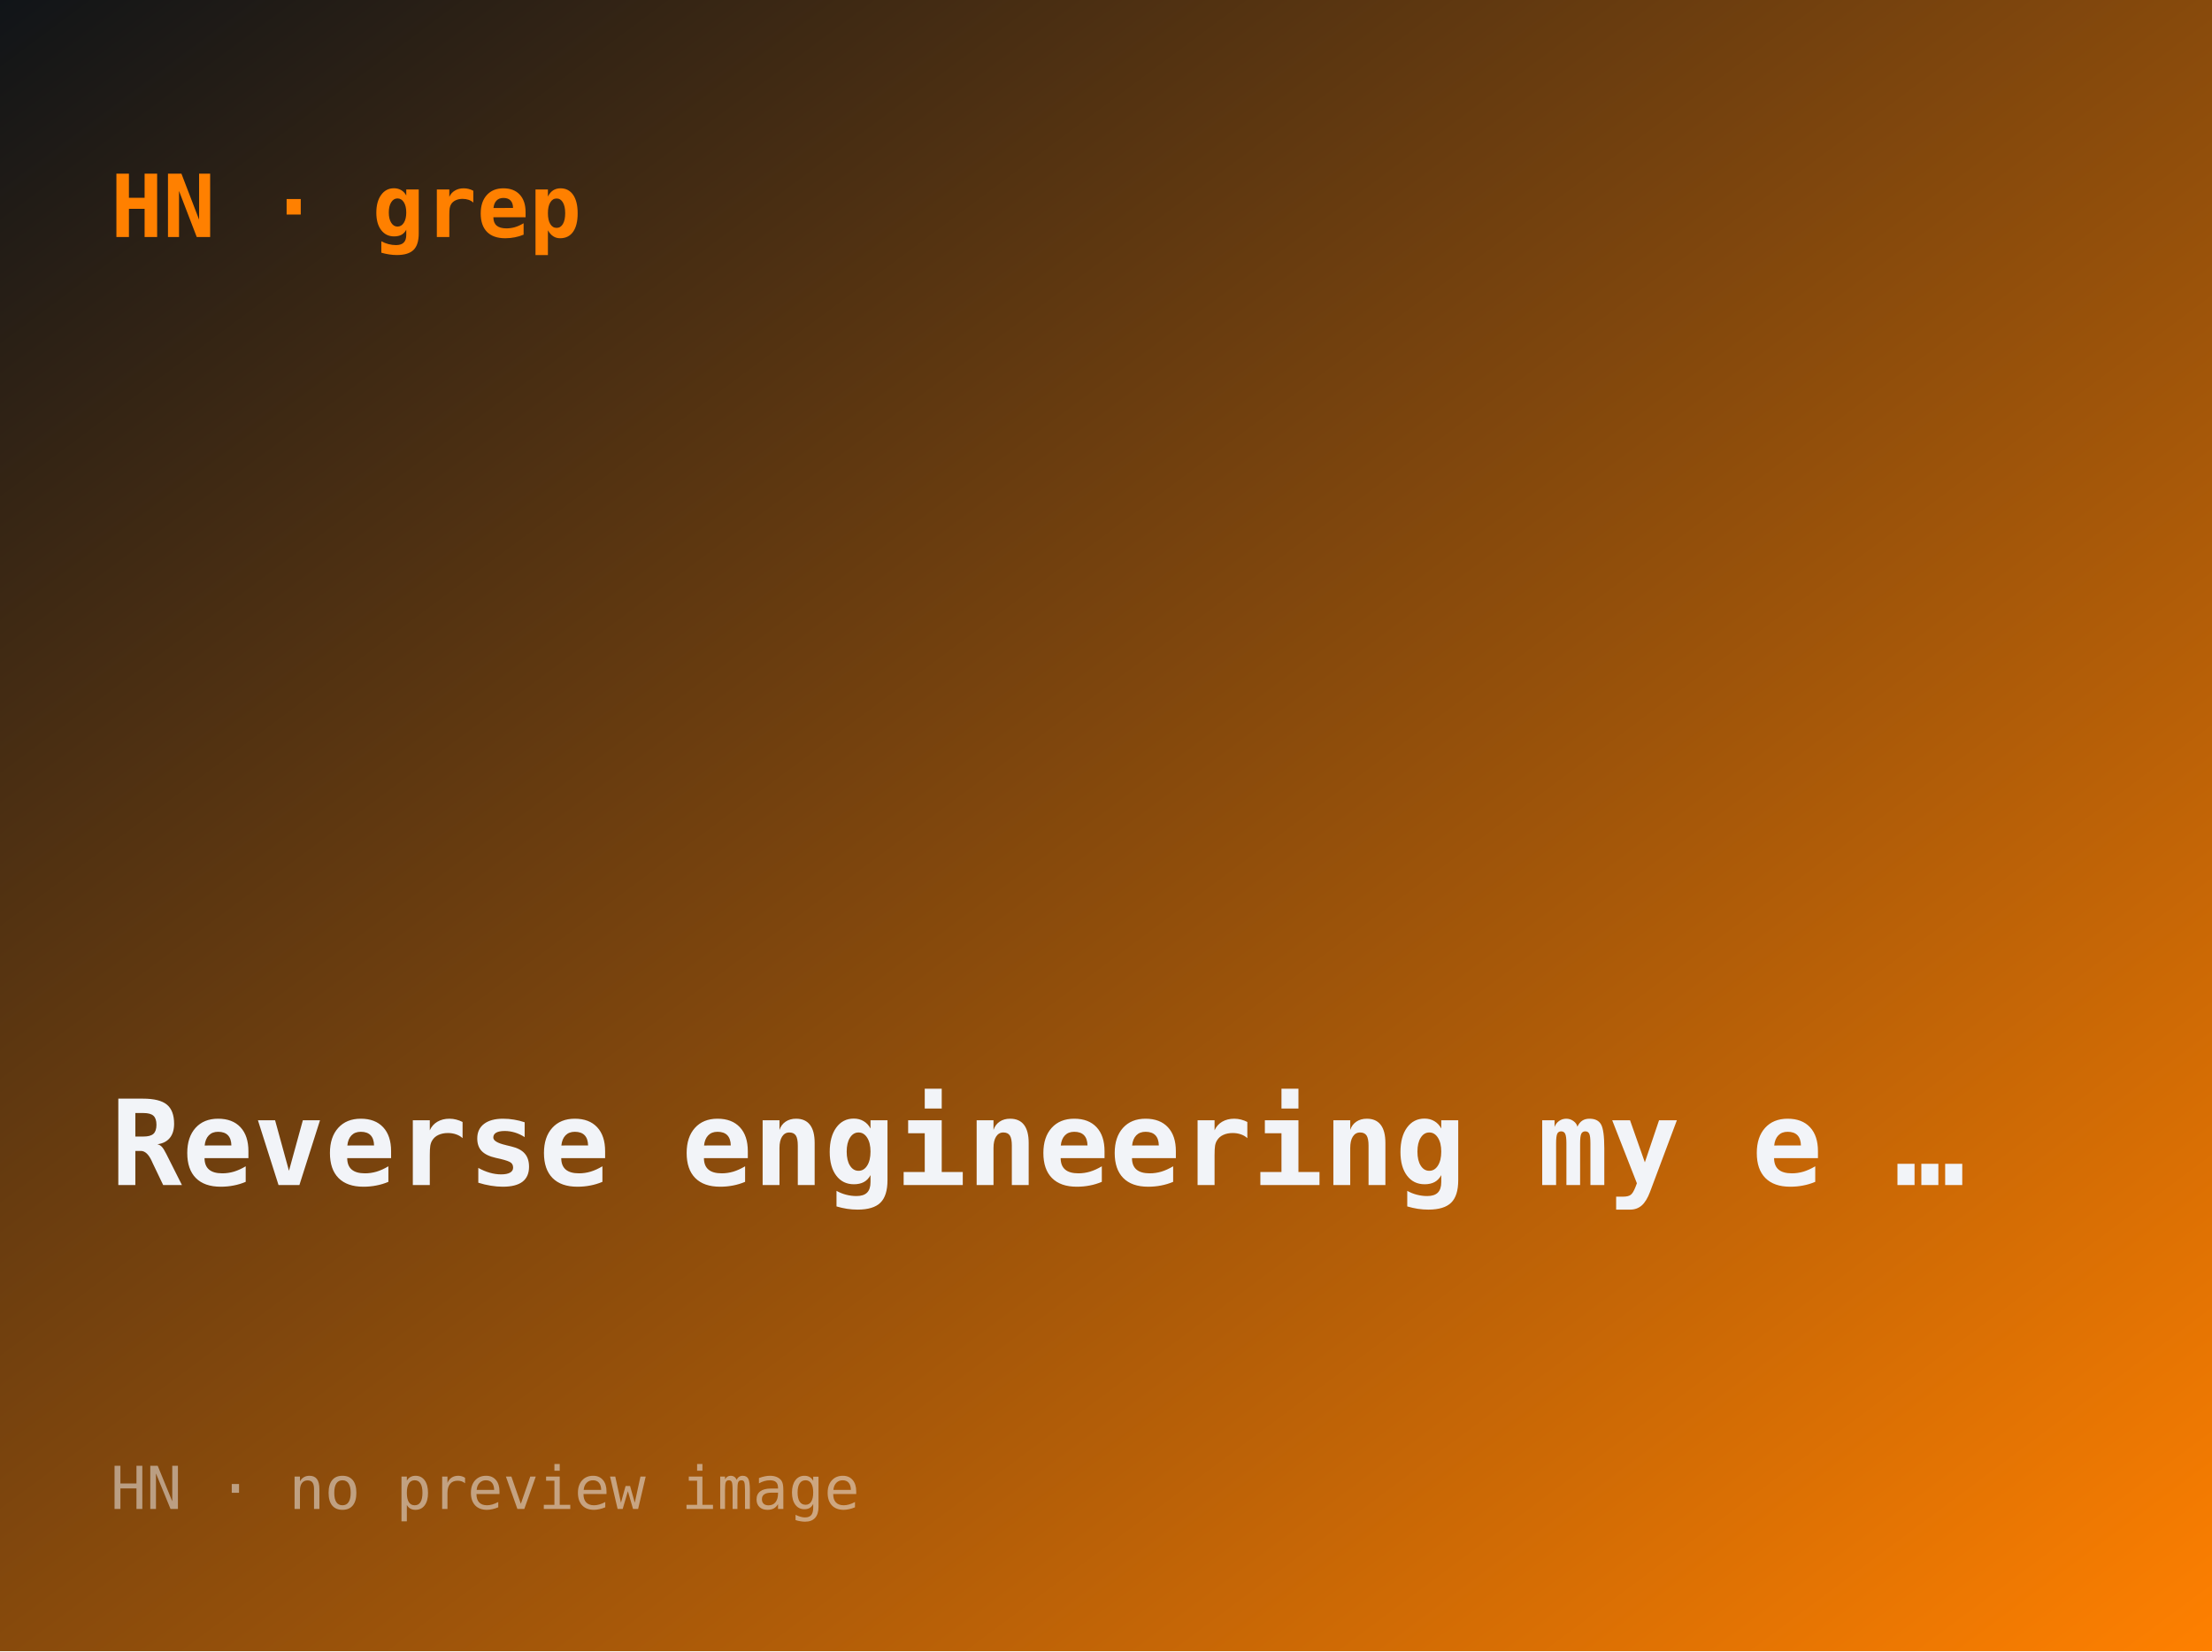
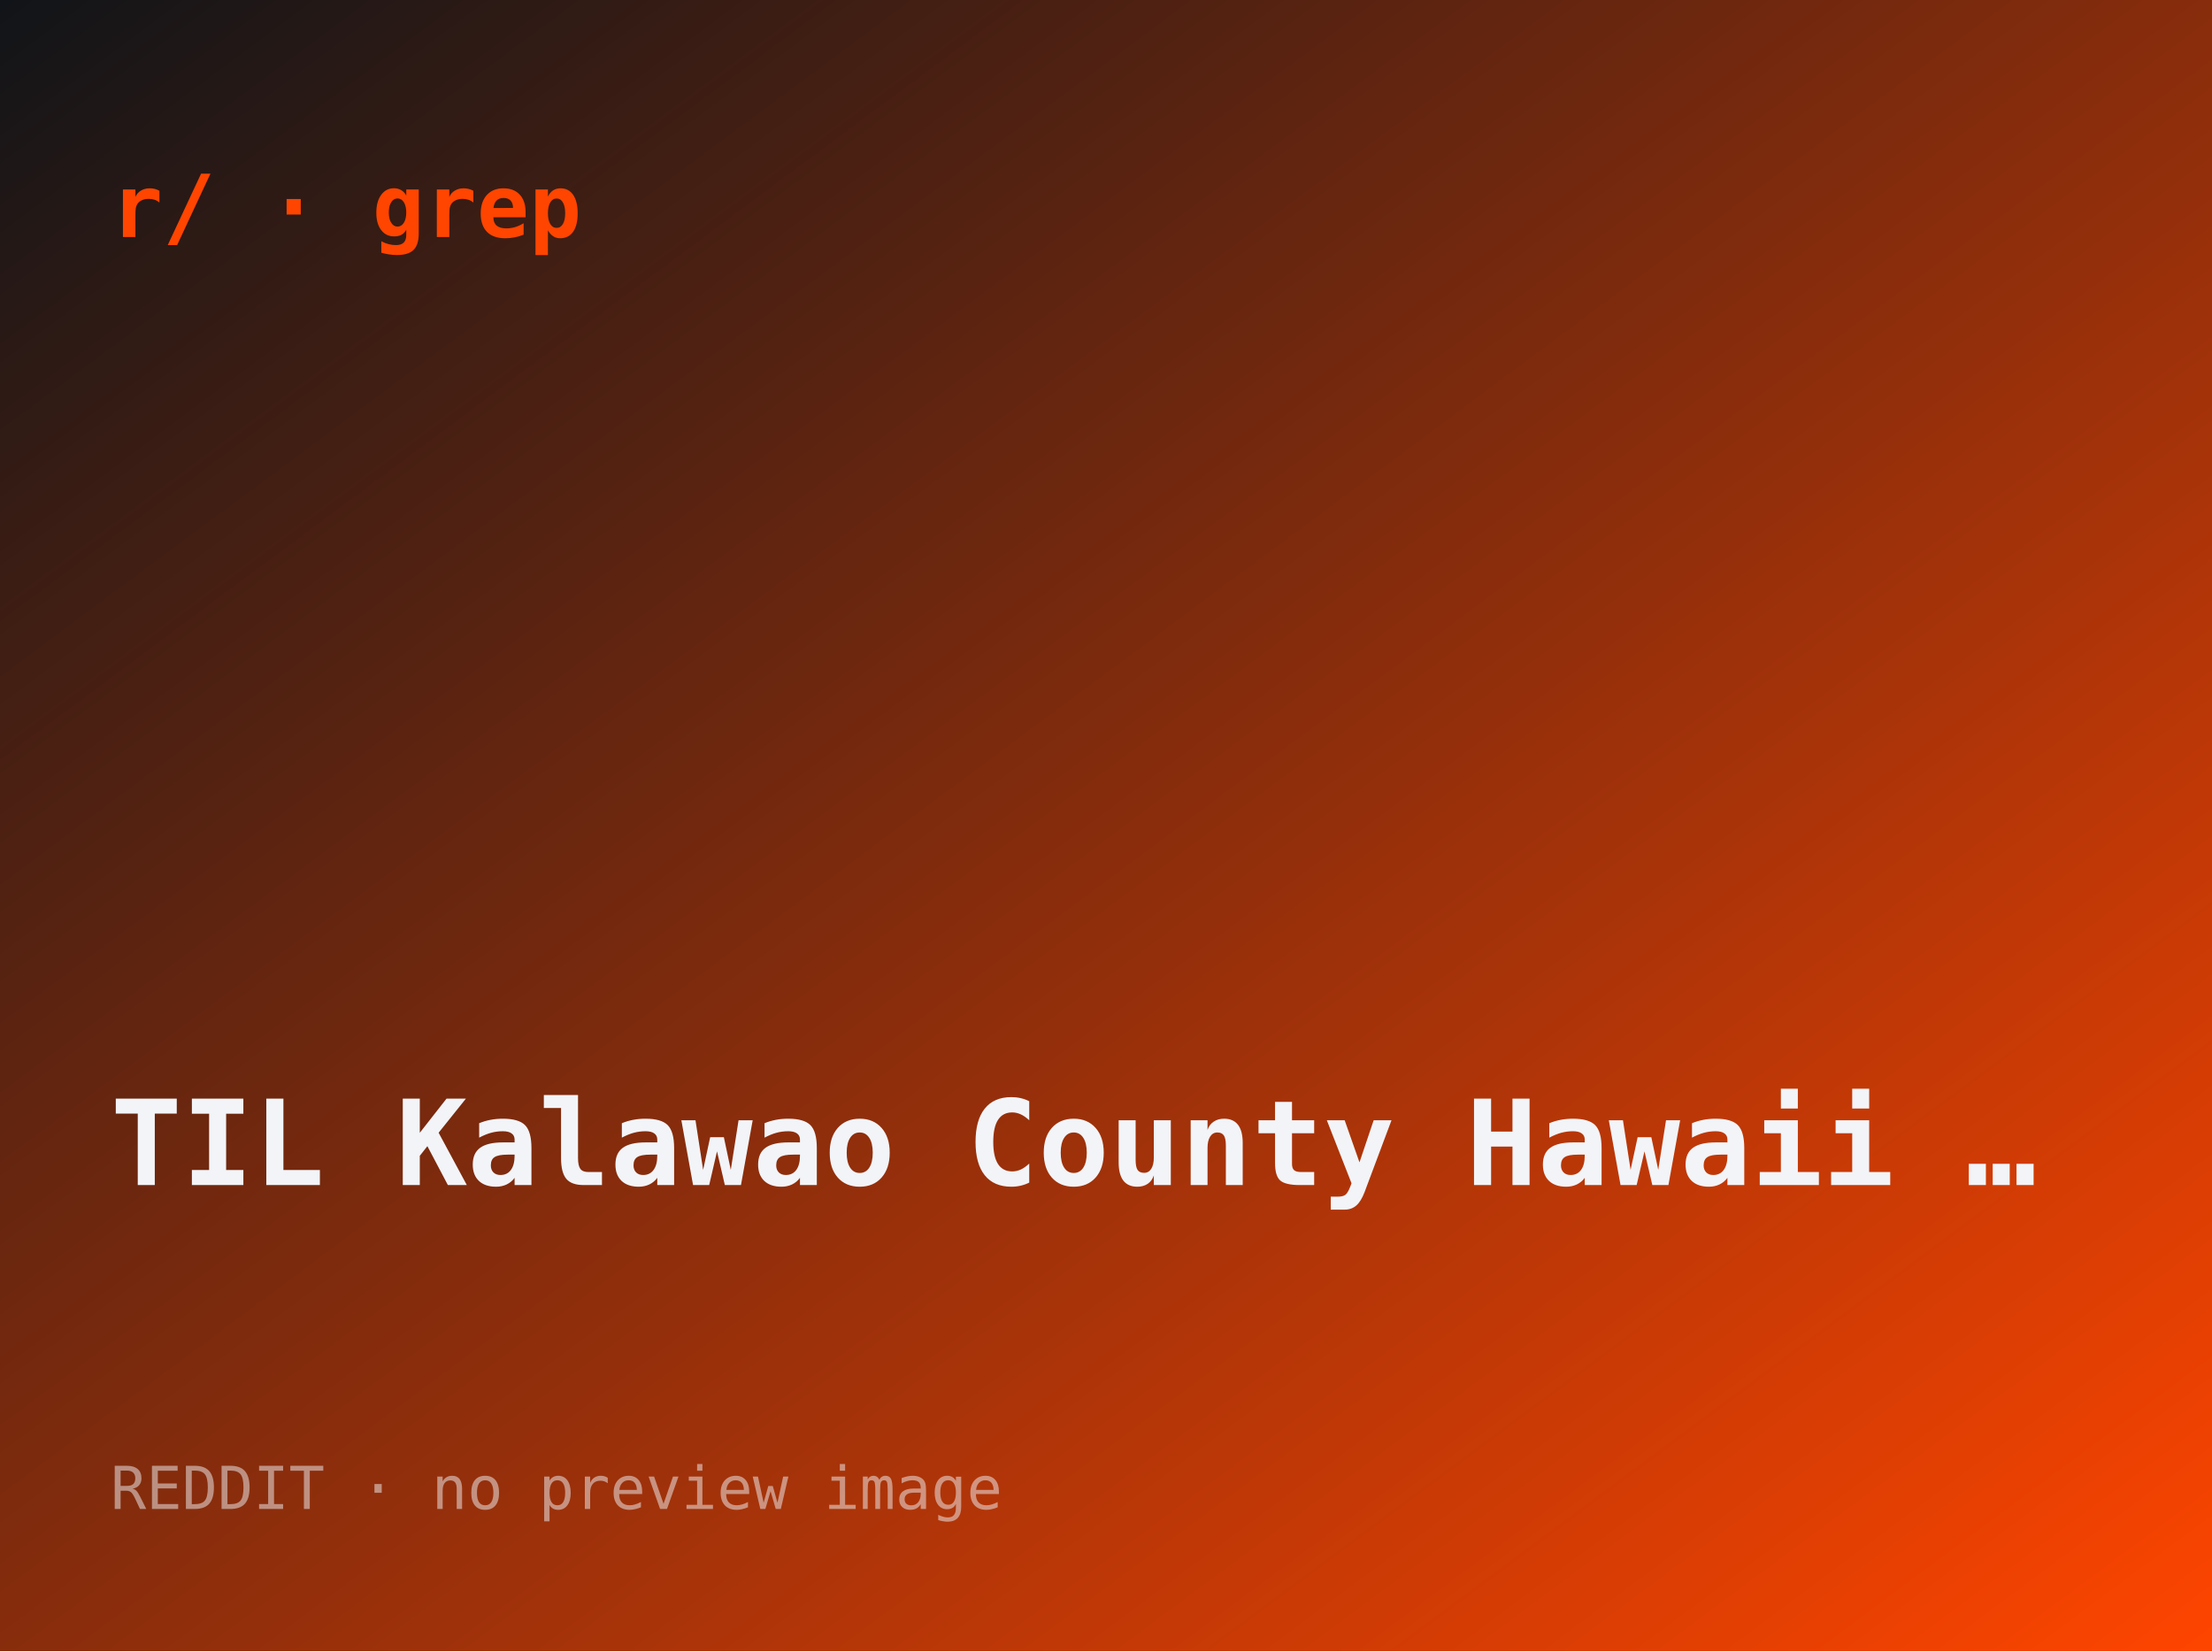
- <svg xmlns="http://www.w3.org/2000/svg" width="560" height="418" viewBox="0 0 560 418" role="img" aria-label="Reverse engineering my e-scooter and rewriting the firmware in Rust">
+ <svg xmlns="http://www.w3.org/2000/svg" width="560" height="418" viewBox="0 0 560 418" role="img" aria-label="TIL Kalawao County, Hawaii — a US county that legally ends with its last residen">
  <defs>
    <linearGradient id="g" x1="0" y1="0" x2="1" y2="1">
      <stop offset="0" stop-color="#101418" />
-       <stop offset="1" stop-color="#ff8000" />
+       <stop offset="1" stop-color="#ff4500" />
    </linearGradient>
  </defs>
  <rect width="560" height="418" fill="url(#g)" />
-   <text x="28" y="60" font-family="ui-monospace,monospace" font-size="22" fill="#ff8000" font-weight="700">HN · grep</text>
-   <text x="28" y="300" font-family="ui-monospace,monospace" font-size="30" fill="#f2f4f8" font-weight="600">Reverse engineering my e …</text>
-   <text x="28" y="382" font-family="ui-monospace,monospace" font-size="15" fill="rgba(242,244,248,.5)">HN · no preview image</text>
+   <text x="28" y="60" font-family="ui-monospace,monospace" font-size="22" fill="#ff4500" font-weight="700">r/ · grep</text>
+   <text x="28" y="300" font-family="ui-monospace,monospace" font-size="30" fill="#f2f4f8" font-weight="600">TIL Kalawao County Hawaii …</text>
+   <text x="28" y="382" font-family="ui-monospace,monospace" font-size="15" fill="rgba(242,244,248,.5)">REDDIT · no preview image</text>
</svg>
